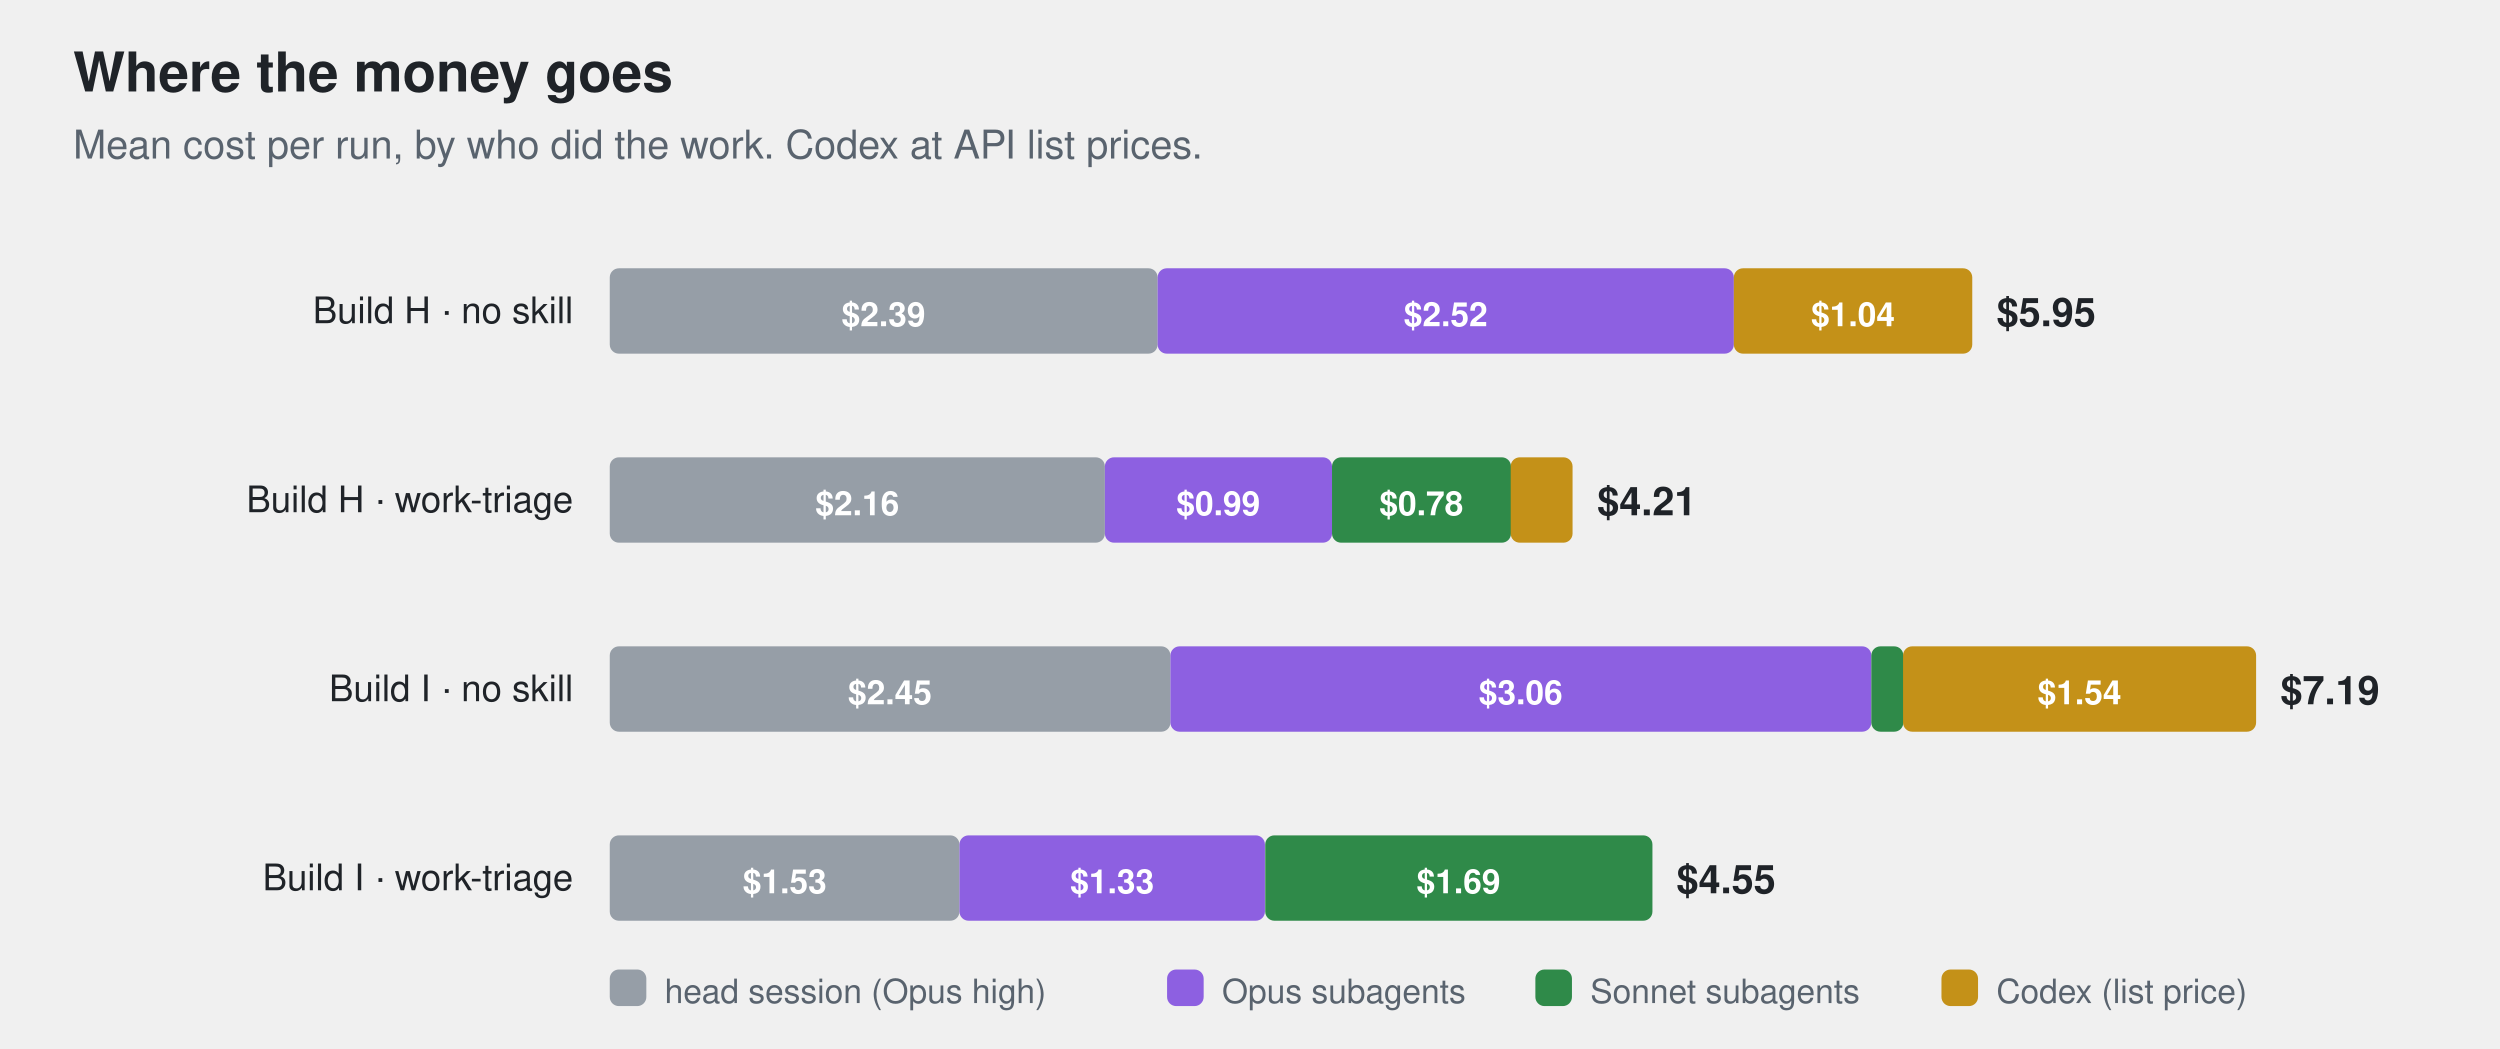
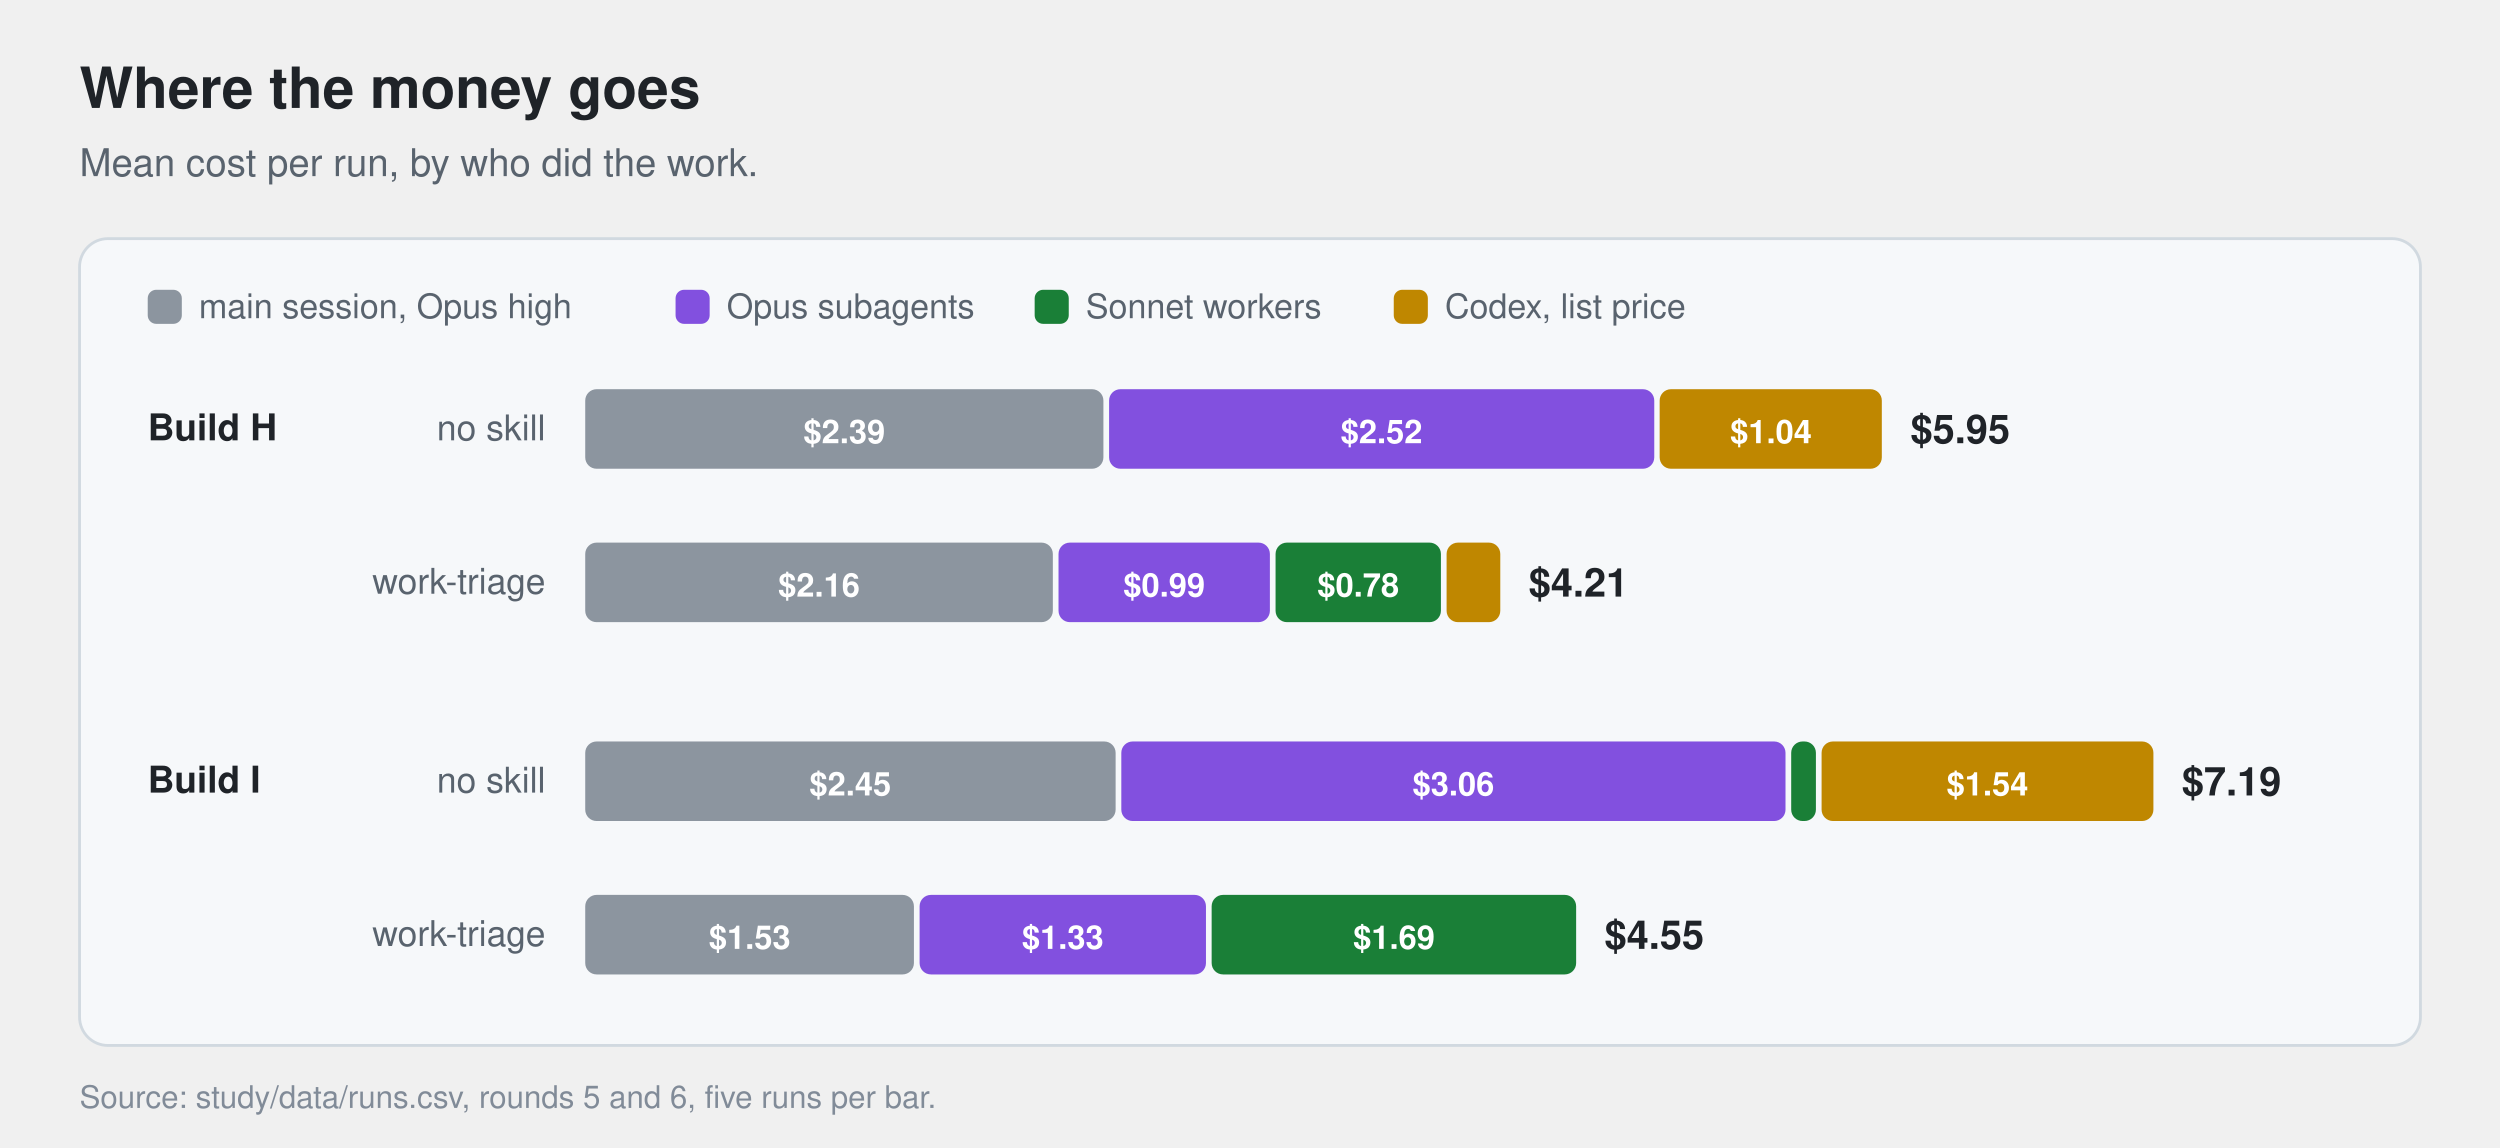
- <svg xmlns="http://www.w3.org/2000/svg" viewBox="0 0 820 344" width="820" height="344" font-family="ui-sans-serif, -apple-system, 'Segoe UI', Helvetica, Arial, sans-serif" role="img">
-   <text x="24.0" y="30.0" font-size="18" fill="#1f2328" text-anchor="start" font-weight="600">Where the money goes</text>
-   <text x="24.0" y="52.0" font-size="13" fill="#59636e" text-anchor="start" font-weight="400">Mean cost per run, by who did the work. Codex at API list prices.</text>
-   <text x="188.0" y="106.0" font-size="12" fill="#1f2328" text-anchor="end" font-weight="400">Build H · no skill</text>
-   <rect x="200.0" y="88.0" width="179.7" height="28.0" rx="3" fill="#8c959f" fill-opacity="0.90" />
-   <text x="289.8" y="107.0" font-size="11" fill="#ffffff" text-anchor="middle" font-weight="600">$2.39</text>
-   <rect x="379.7" y="88.0" width="189.0" height="28.0" rx="3" fill="#8250df" fill-opacity="0.90" />
-   <text x="474.2" y="107.0" font-size="11" fill="#ffffff" text-anchor="middle" font-weight="600">$2.52</text>
-   <rect x="568.7" y="88.0" width="0.0" height="28.0" rx="3" fill="#1a7f37" fill-opacity="0.90" />
-   <rect x="568.7" y="88.0" width="78.2" height="28.0" rx="3" fill="#bf8700" fill-opacity="0.90" />
-   <text x="607.8" y="107.0" font-size="11" fill="#ffffff" text-anchor="middle" font-weight="600">$1.04</text>
-   <text x="654.9" y="107.0" font-size="13" fill="#1f2328" text-anchor="start" font-weight="700">$5.95</text>
-   <text x="188.0" y="168.0" font-size="12" fill="#1f2328" text-anchor="end" font-weight="400">Build H · work-triage</text>
-   <rect x="200.0" y="150.0" width="162.4" height="28.0" rx="3" fill="#8c959f" fill-opacity="0.90" />
-   <text x="281.2" y="169.0" font-size="11" fill="#ffffff" text-anchor="middle" font-weight="600">$2.16</text>
-   <rect x="362.4" y="150.0" width="74.5" height="28.0" rx="3" fill="#8250df" fill-opacity="0.90" />
-   <text x="399.6" y="169.0" font-size="11" fill="#ffffff" text-anchor="middle" font-weight="600">$0.99</text>
-   <rect x="436.9" y="150.0" width="58.7" height="28.0" rx="3" fill="#1a7f37" fill-opacity="0.90" />
-   <text x="466.2" y="169.0" font-size="11" fill="#ffffff" text-anchor="middle" font-weight="600">$0.78</text>
-   <rect x="495.5" y="150.0" width="20.3" height="28.0" rx="3" fill="#bf8700" fill-opacity="0.90" />
-   <text x="523.9" y="169.0" font-size="13" fill="#1f2328" text-anchor="start" font-weight="700">$4.21</text>
-   <text x="188.0" y="230.0" font-size="12" fill="#1f2328" text-anchor="end" font-weight="400">Build I · no skill</text>
-   <rect x="200.0" y="212.0" width="183.9" height="28.0" rx="3" fill="#8c959f" fill-opacity="0.90" />
-   <text x="291.9" y="231.0" font-size="11" fill="#ffffff" text-anchor="middle" font-weight="600">$2.45</text>
-   <rect x="383.9" y="212.0" width="229.9" height="28.0" rx="3" fill="#8250df" fill-opacity="0.90" />
-   <text x="498.8" y="231.0" font-size="11" fill="#ffffff" text-anchor="middle" font-weight="600">$3.06</text>
-   <rect x="613.8" y="212.0" width="10.5" height="28.0" rx="3" fill="#1a7f37" fill-opacity="0.90" />
-   <rect x="624.2" y="212.0" width="115.8" height="28.0" rx="3" fill="#bf8700" fill-opacity="0.90" />
-   <text x="682.1" y="231.0" font-size="11" fill="#ffffff" text-anchor="middle" font-weight="600">$1.54</text>
-   <text x="748.0" y="231.0" font-size="13" fill="#1f2328" text-anchor="start" font-weight="700">$7.19</text>
-   <text x="188.0" y="292.0" font-size="12" fill="#1f2328" text-anchor="end" font-weight="400">Build I · work-triage</text>
-   <rect x="200.0" y="274.0" width="114.7" height="28.0" rx="3" fill="#8c959f" fill-opacity="0.90" />
-   <text x="257.4" y="293.0" font-size="11" fill="#ffffff" text-anchor="middle" font-weight="600">$1.53</text>
-   <rect x="314.7" y="274.0" width="100.2" height="28.0" rx="3" fill="#8250df" fill-opacity="0.90" />
-   <text x="364.8" y="293.0" font-size="11" fill="#ffffff" text-anchor="middle" font-weight="600">$1.33</text>
-   <rect x="415.0" y="274.0" width="127.0" height="28.0" rx="3" fill="#1a7f37" fill-opacity="0.90" />
-   <text x="478.4" y="293.0" font-size="11" fill="#ffffff" text-anchor="middle" font-weight="600">$1.69</text>
-   <rect x="541.9" y="274.0" width="0.0" height="28.0" rx="3" fill="#bf8700" fill-opacity="0.90" />
-   <text x="549.9" y="293.0" font-size="13" fill="#1f2328" text-anchor="start" font-weight="700">$4.55</text>
-   <rect x="200.0" y="318.0" width="12.0" height="12.0" rx="3" fill="#8c959f" fill-opacity="0.90" />
-   <text x="218.0" y="329.0" font-size="11" fill="#59636e" text-anchor="start" font-weight="400">head session (Opus high)</text>
-   <rect x="382.8" y="318.0" width="12.0" height="12.0" rx="3" fill="#8250df" fill-opacity="0.90" />
-   <text x="400.8" y="329.0" font-size="11" fill="#59636e" text-anchor="start" font-weight="400">Opus subagents</text>
-   <rect x="503.6" y="318.0" width="12.0" height="12.0" rx="3" fill="#1a7f37" fill-opacity="0.90" />
-   <text x="521.6" y="329.0" font-size="11" fill="#59636e" text-anchor="start" font-weight="400">Sonnet subagents</text>
-   <rect x="636.8" y="318.0" width="12.0" height="12.0" rx="3" fill="#bf8700" fill-opacity="0.90" />
-   <text x="654.8" y="329.0" font-size="11" fill="#59636e" text-anchor="start" font-weight="400">Codex (list price)</text>
+ <svg xmlns="http://www.w3.org/2000/svg" viewBox="0 0 880 404" width="880" height="404" font-family="ui-sans-serif, -apple-system, 'Segoe UI', Helvetica, Arial, sans-serif" role="img">
+   <text x="28.0" y="38.0" font-size="20" fill="#1f2328" text-anchor="start" font-weight="650">Where the money goes</text>
+   <text x="28.0" y="62.0" font-size="13.5" fill="#59636e" text-anchor="start" font-weight="400">Mean cost per run, by who did the work.</text>
+   <rect x="28.0" y="84.0" width="824.0" height="284.0" rx="10" fill="#f6f8fa" fill-opacity="1.00" stroke="#d1d9e0" stroke-width="1" />
+   <rect x="52.0" y="102.0" width="12.0" height="12.0" rx="3" fill="#8c959f" fill-opacity="1.00" />
+   <text x="70.0" y="112.0" font-size="12" fill="#59636e" text-anchor="start" font-weight="400">main session, Opus high</text>
+   <rect x="237.8" y="102.0" width="12.0" height="12.0" rx="3" fill="#8250df" fill-opacity="1.00" />
+   <text x="255.8" y="112.0" font-size="12" fill="#59636e" text-anchor="start" font-weight="400">Opus subagents</text>
+   <rect x="364.2" y="102.0" width="12.0" height="12.0" rx="3" fill="#1a7f37" fill-opacity="1.00" />
+   <text x="382.2" y="112.0" font-size="12" fill="#59636e" text-anchor="start" font-weight="400">Sonnet workers</text>
+   <rect x="490.6" y="102.0" width="12.0" height="12.0" rx="3" fill="#bf8700" fill-opacity="1.00" />
+   <text x="508.6" y="112.0" font-size="12" fill="#59636e" text-anchor="start" font-weight="400">Codex, list price</text>
+   <text x="52.0" y="155.0" font-size="13" fill="#1f2328" text-anchor="start" font-weight="650">Build H</text>
+   <text x="192.0" y="155.0" font-size="12.5" fill="#59636e" text-anchor="end" font-weight="400">no skill</text>
+   <rect x="206.0" y="137.0" width="182.4" height="28.0" rx="4" fill="#8c959f" fill-opacity="1.00" />
+   <text x="297.2" y="156.0" font-size="11.5" fill="#ffffff" text-anchor="middle" font-weight="650">$2.39</text>
+   <rect x="390.4" y="137.0" width="191.9" height="28.0" rx="4" fill="#8250df" fill-opacity="1.00" />
+   <text x="486.3" y="156.0" font-size="11.5" fill="#ffffff" text-anchor="middle" font-weight="650">$2.52</text>
+   <rect x="584.2" y="137.0" width="78.2" height="28.0" rx="4" fill="#bf8700" fill-opacity="1.00" />
+   <text x="623.4" y="156.0" font-size="11.5" fill="#ffffff" text-anchor="middle" font-weight="650">$1.04</text>
+   <text x="672.5" y="156.0" font-size="14" fill="#1f2328" text-anchor="start" font-weight="700">$5.95</text>
+   <text x="192.0" y="209.0" font-size="12.5" fill="#59636e" text-anchor="end" font-weight="400">work-triage</text>
+   <rect x="206.0" y="191.0" width="164.6" height="28.0" rx="4" fill="#8c959f" fill-opacity="1.00" />
+   <text x="288.3" y="210.0" font-size="11.5" fill="#ffffff" text-anchor="middle" font-weight="650">$2.16</text>
+   <rect x="372.6" y="191.0" width="74.4" height="28.0" rx="4" fill="#8250df" fill-opacity="1.00" />
+   <text x="409.8" y="210.0" font-size="11.5" fill="#ffffff" text-anchor="middle" font-weight="650">$0.99</text>
+   <rect x="449.0" y="191.0" width="58.2" height="28.0" rx="4" fill="#1a7f37" fill-opacity="1.00" />
+   <text x="478.1" y="210.0" font-size="11.5" fill="#ffffff" text-anchor="middle" font-weight="650">$0.78</text>
+   <rect x="509.2" y="191.0" width="18.9" height="28.0" rx="4" fill="#bf8700" fill-opacity="1.00" />
+   <text x="538.1" y="210.0" font-size="14" fill="#1f2328" text-anchor="start" font-weight="700">$4.21</text>
+   <text x="52.0" y="279.0" font-size="13" fill="#1f2328" text-anchor="start" font-weight="650">Build I</text>
+   <text x="192.0" y="279.0" font-size="12.5" fill="#59636e" text-anchor="end" font-weight="400">no skill</text>
+   <rect x="206.0" y="261.0" width="186.7" height="28.0" rx="4" fill="#8c959f" fill-opacity="1.00" />
+   <text x="299.3" y="280.0" font-size="11.5" fill="#ffffff" text-anchor="middle" font-weight="650">$2.45</text>
+   <rect x="394.7" y="261.0" width="233.8" height="28.0" rx="4" fill="#8250df" fill-opacity="1.00" />
+   <text x="511.6" y="280.0" font-size="11.5" fill="#ffffff" text-anchor="middle" font-weight="650">$3.06</text>
+   <rect x="630.5" y="261.0" width="8.7" height="28.0" rx="4" fill="#1a7f37" fill-opacity="1.00" />
+   <rect x="641.2" y="261.0" width="116.8" height="28.0" rx="4" fill="#bf8700" fill-opacity="1.00" />
+   <text x="699.6" y="280.0" font-size="11.5" fill="#ffffff" text-anchor="middle" font-weight="650">$1.54</text>
+   <text x="768.0" y="280.0" font-size="14" fill="#1f2328" text-anchor="start" font-weight="700">$7.19</text>
+   <text x="192.0" y="333.0" font-size="12.5" fill="#59636e" text-anchor="end" font-weight="400">work-triage</text>
+   <rect x="206.0" y="315.0" width="115.7" height="28.0" rx="4" fill="#8c959f" fill-opacity="1.00" />
+   <text x="263.9" y="334.0" font-size="11.5" fill="#ffffff" text-anchor="middle" font-weight="650">$1.53</text>
+   <rect x="323.7" y="315.0" width="100.8" height="28.0" rx="4" fill="#8250df" fill-opacity="1.00" />
+   <text x="374.1" y="334.0" font-size="11.5" fill="#ffffff" text-anchor="middle" font-weight="650">$1.33</text>
+   <rect x="426.5" y="315.0" width="128.3" height="28.0" rx="4" fill="#1a7f37" fill-opacity="1.00" />
+   <text x="490.7" y="334.0" font-size="11.5" fill="#ffffff" text-anchor="middle" font-weight="650">$1.69</text>
+   <text x="564.8" y="334.0" font-size="14" fill="#1f2328" text-anchor="start" font-weight="700">$4.55</text>
+   <text x="28.0" y="390.0" font-size="11" fill="#818b98" text-anchor="start" font-weight="400">Source: study/data/runs.csv, rounds 5 and 6, five runs per bar.</text>
</svg>
